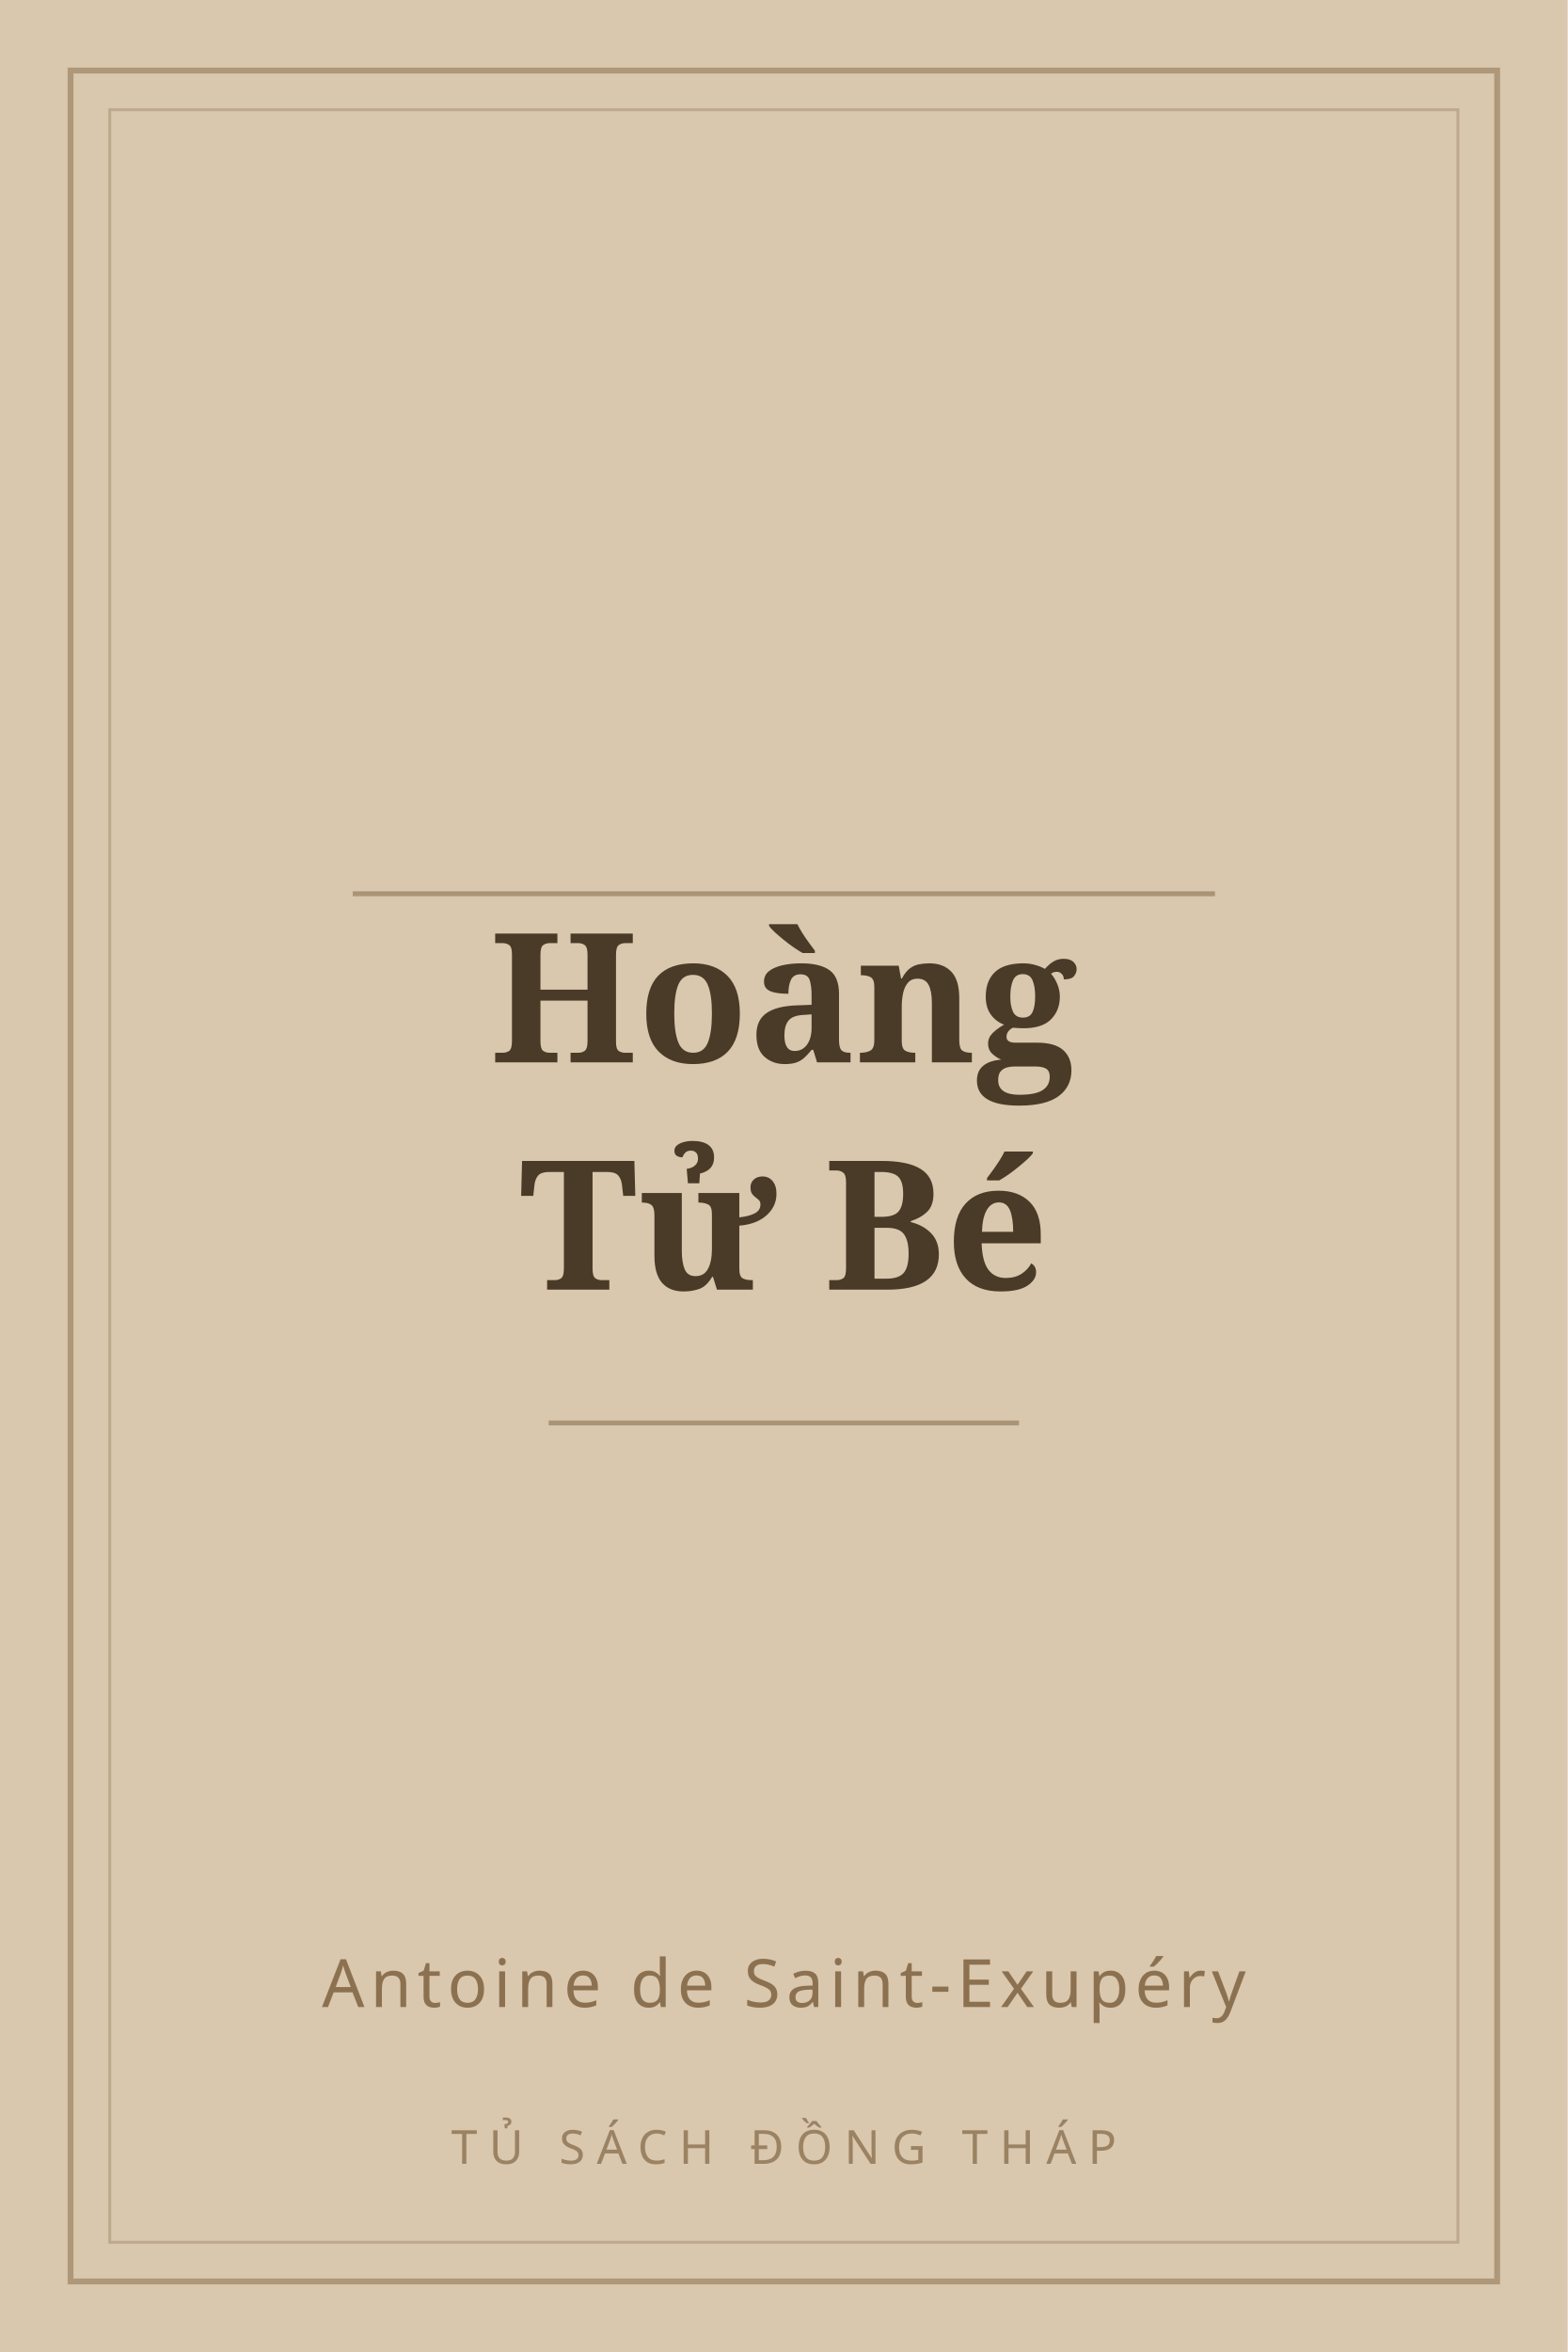
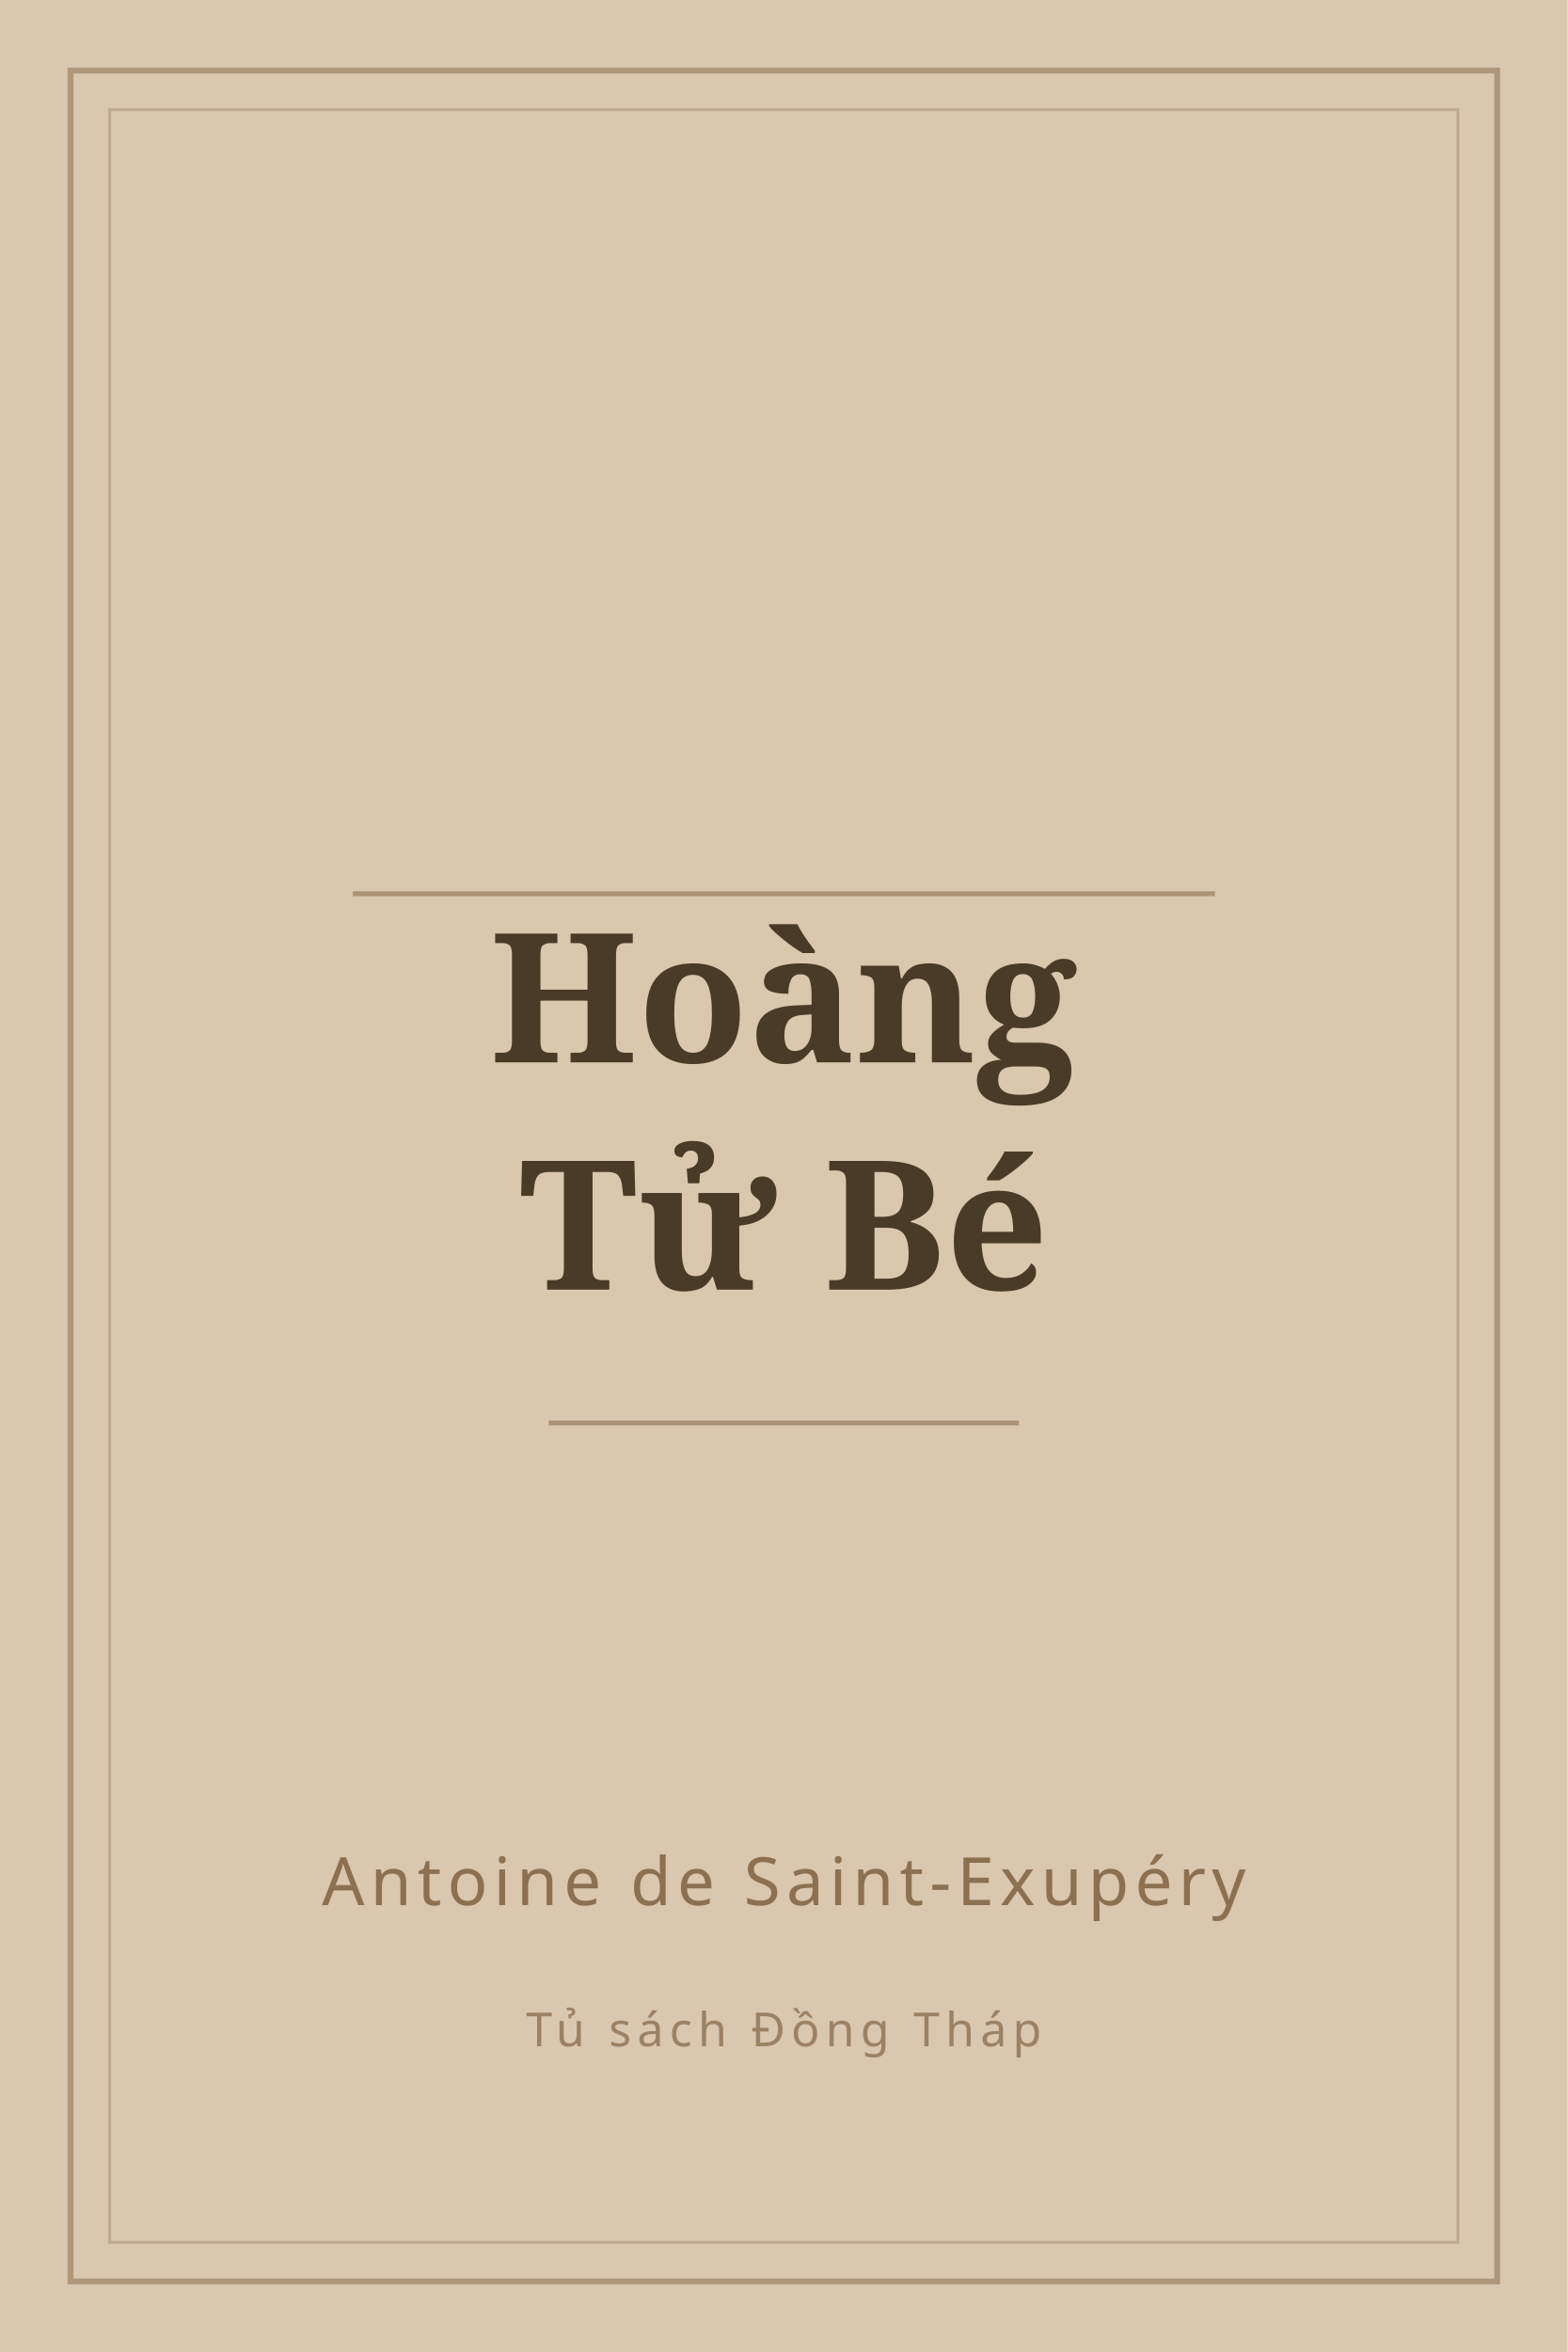
<svg xmlns="http://www.w3.org/2000/svg" viewBox="0 0 400 600" width="400" height="600" role="img" aria-label="Hoàng Tử Bé">
  <rect width="400" height="600" fill="#D9C7AE" />
  <rect x="18" y="18" width="364" height="564" fill="none" stroke="#8C7150" stroke-width="1.5" opacity=".55" />
  <rect x="28" y="28" width="344" height="544" fill="none" stroke="#8C7150" stroke-width=".75" opacity=".35" />
  <line x1="90" y1="228" x2="310" y2="228" stroke="#8C7150" stroke-width="1.25" opacity=".6" />
  <text x="200" y="271" text-anchor="middle" font-family="Literata, Georgia, serif" font-size="46" font-weight="600" fill="#4A3B28">Hoàng</text>
  <text x="200" y="329" text-anchor="middle" font-family="Literata, Georgia, serif" font-size="46" font-weight="600" fill="#4A3B28">Tử Bé</text>
  <line x1="140" y1="363" x2="260" y2="363" stroke="#8C7150" stroke-width="1.25" opacity=".6" />
-   <text x="200" y="512" text-anchor="middle" font-family="Lexend, system-ui, sans-serif" font-size="17" letter-spacing="1.5" fill="#8C7150">Antoine de Saint-Exupéry</text>
-   <text x="200" y="552" text-anchor="middle" font-family="Lexend, system-ui, sans-serif" font-size="12" letter-spacing="3" fill="#8C7150" opacity=".8">TỦ SÁCH ĐỒNG THÁP</text>
+   <text x="200" y="486" text-anchor="middle" font-family="Lexend, system-ui, sans-serif" font-size="17" letter-spacing="1.5" fill="#8C7150">Antoine de Saint-Exupéry</text>
+   <text x="200" y="522" text-anchor="middle" font-family="Lexend, system-ui, sans-serif" font-size="12" letter-spacing="1.5" fill="#8C7150" opacity=".8">Tủ sách Đồng Tháp</text>
</svg>
